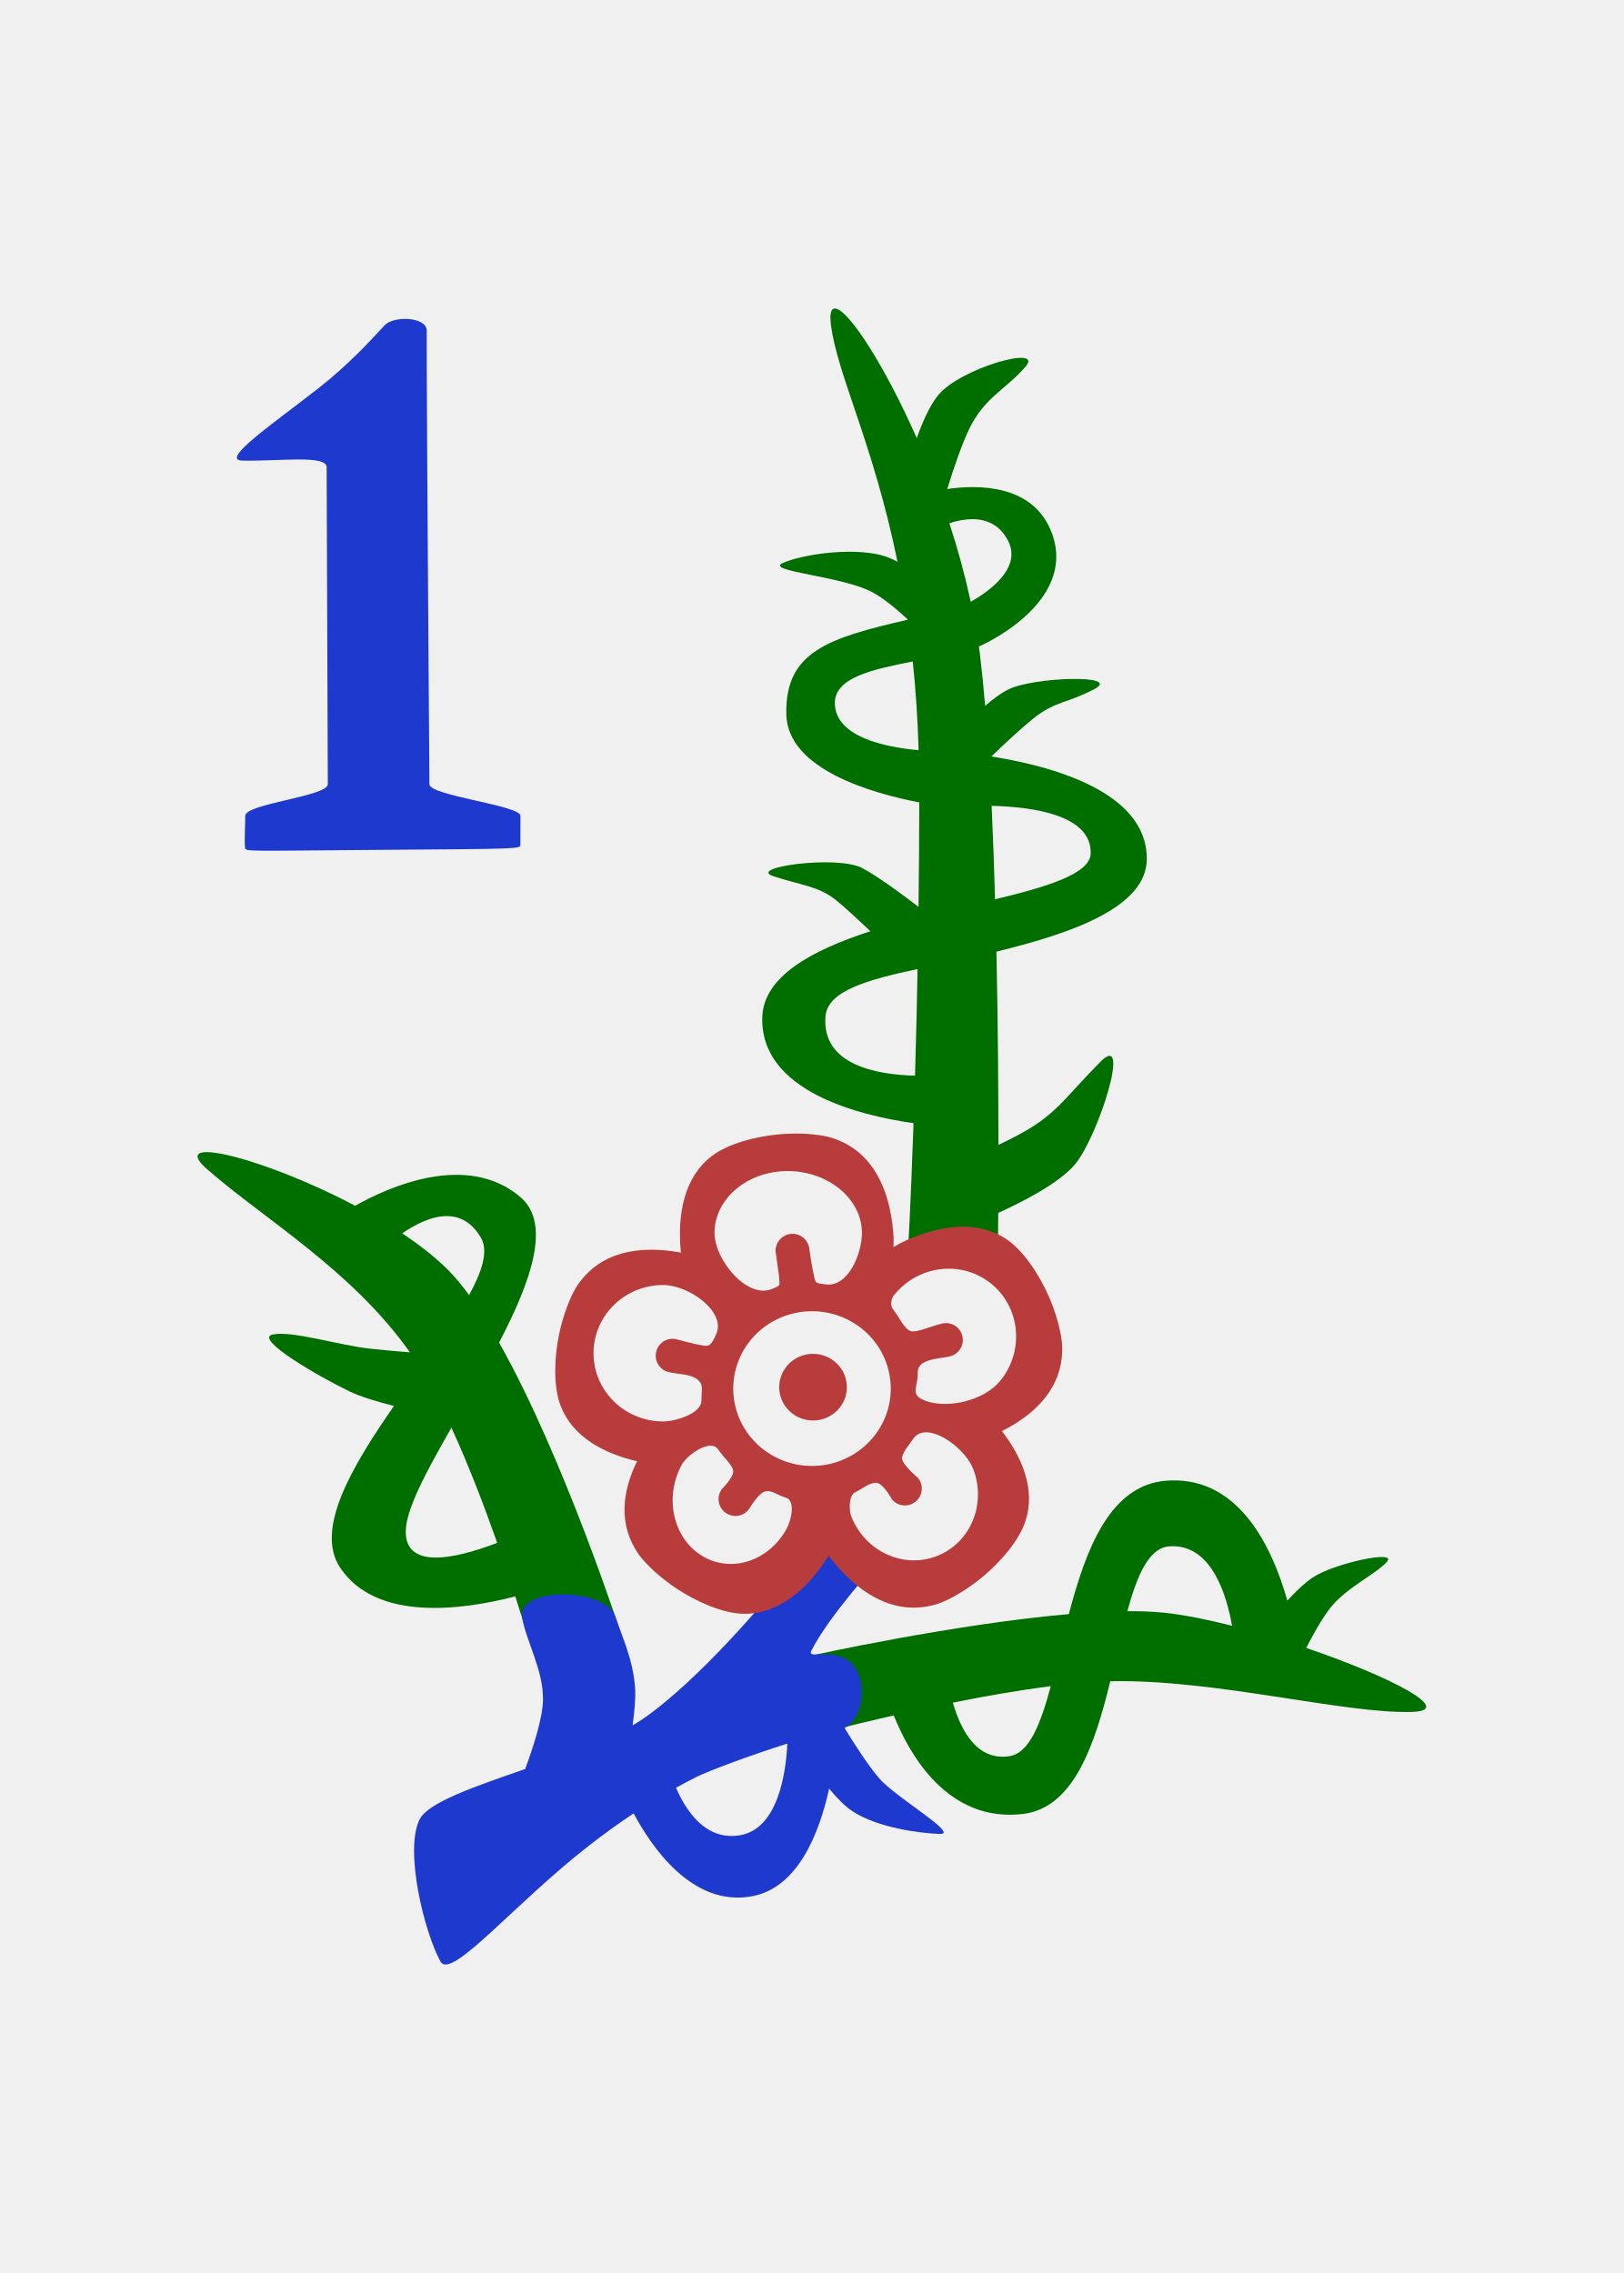
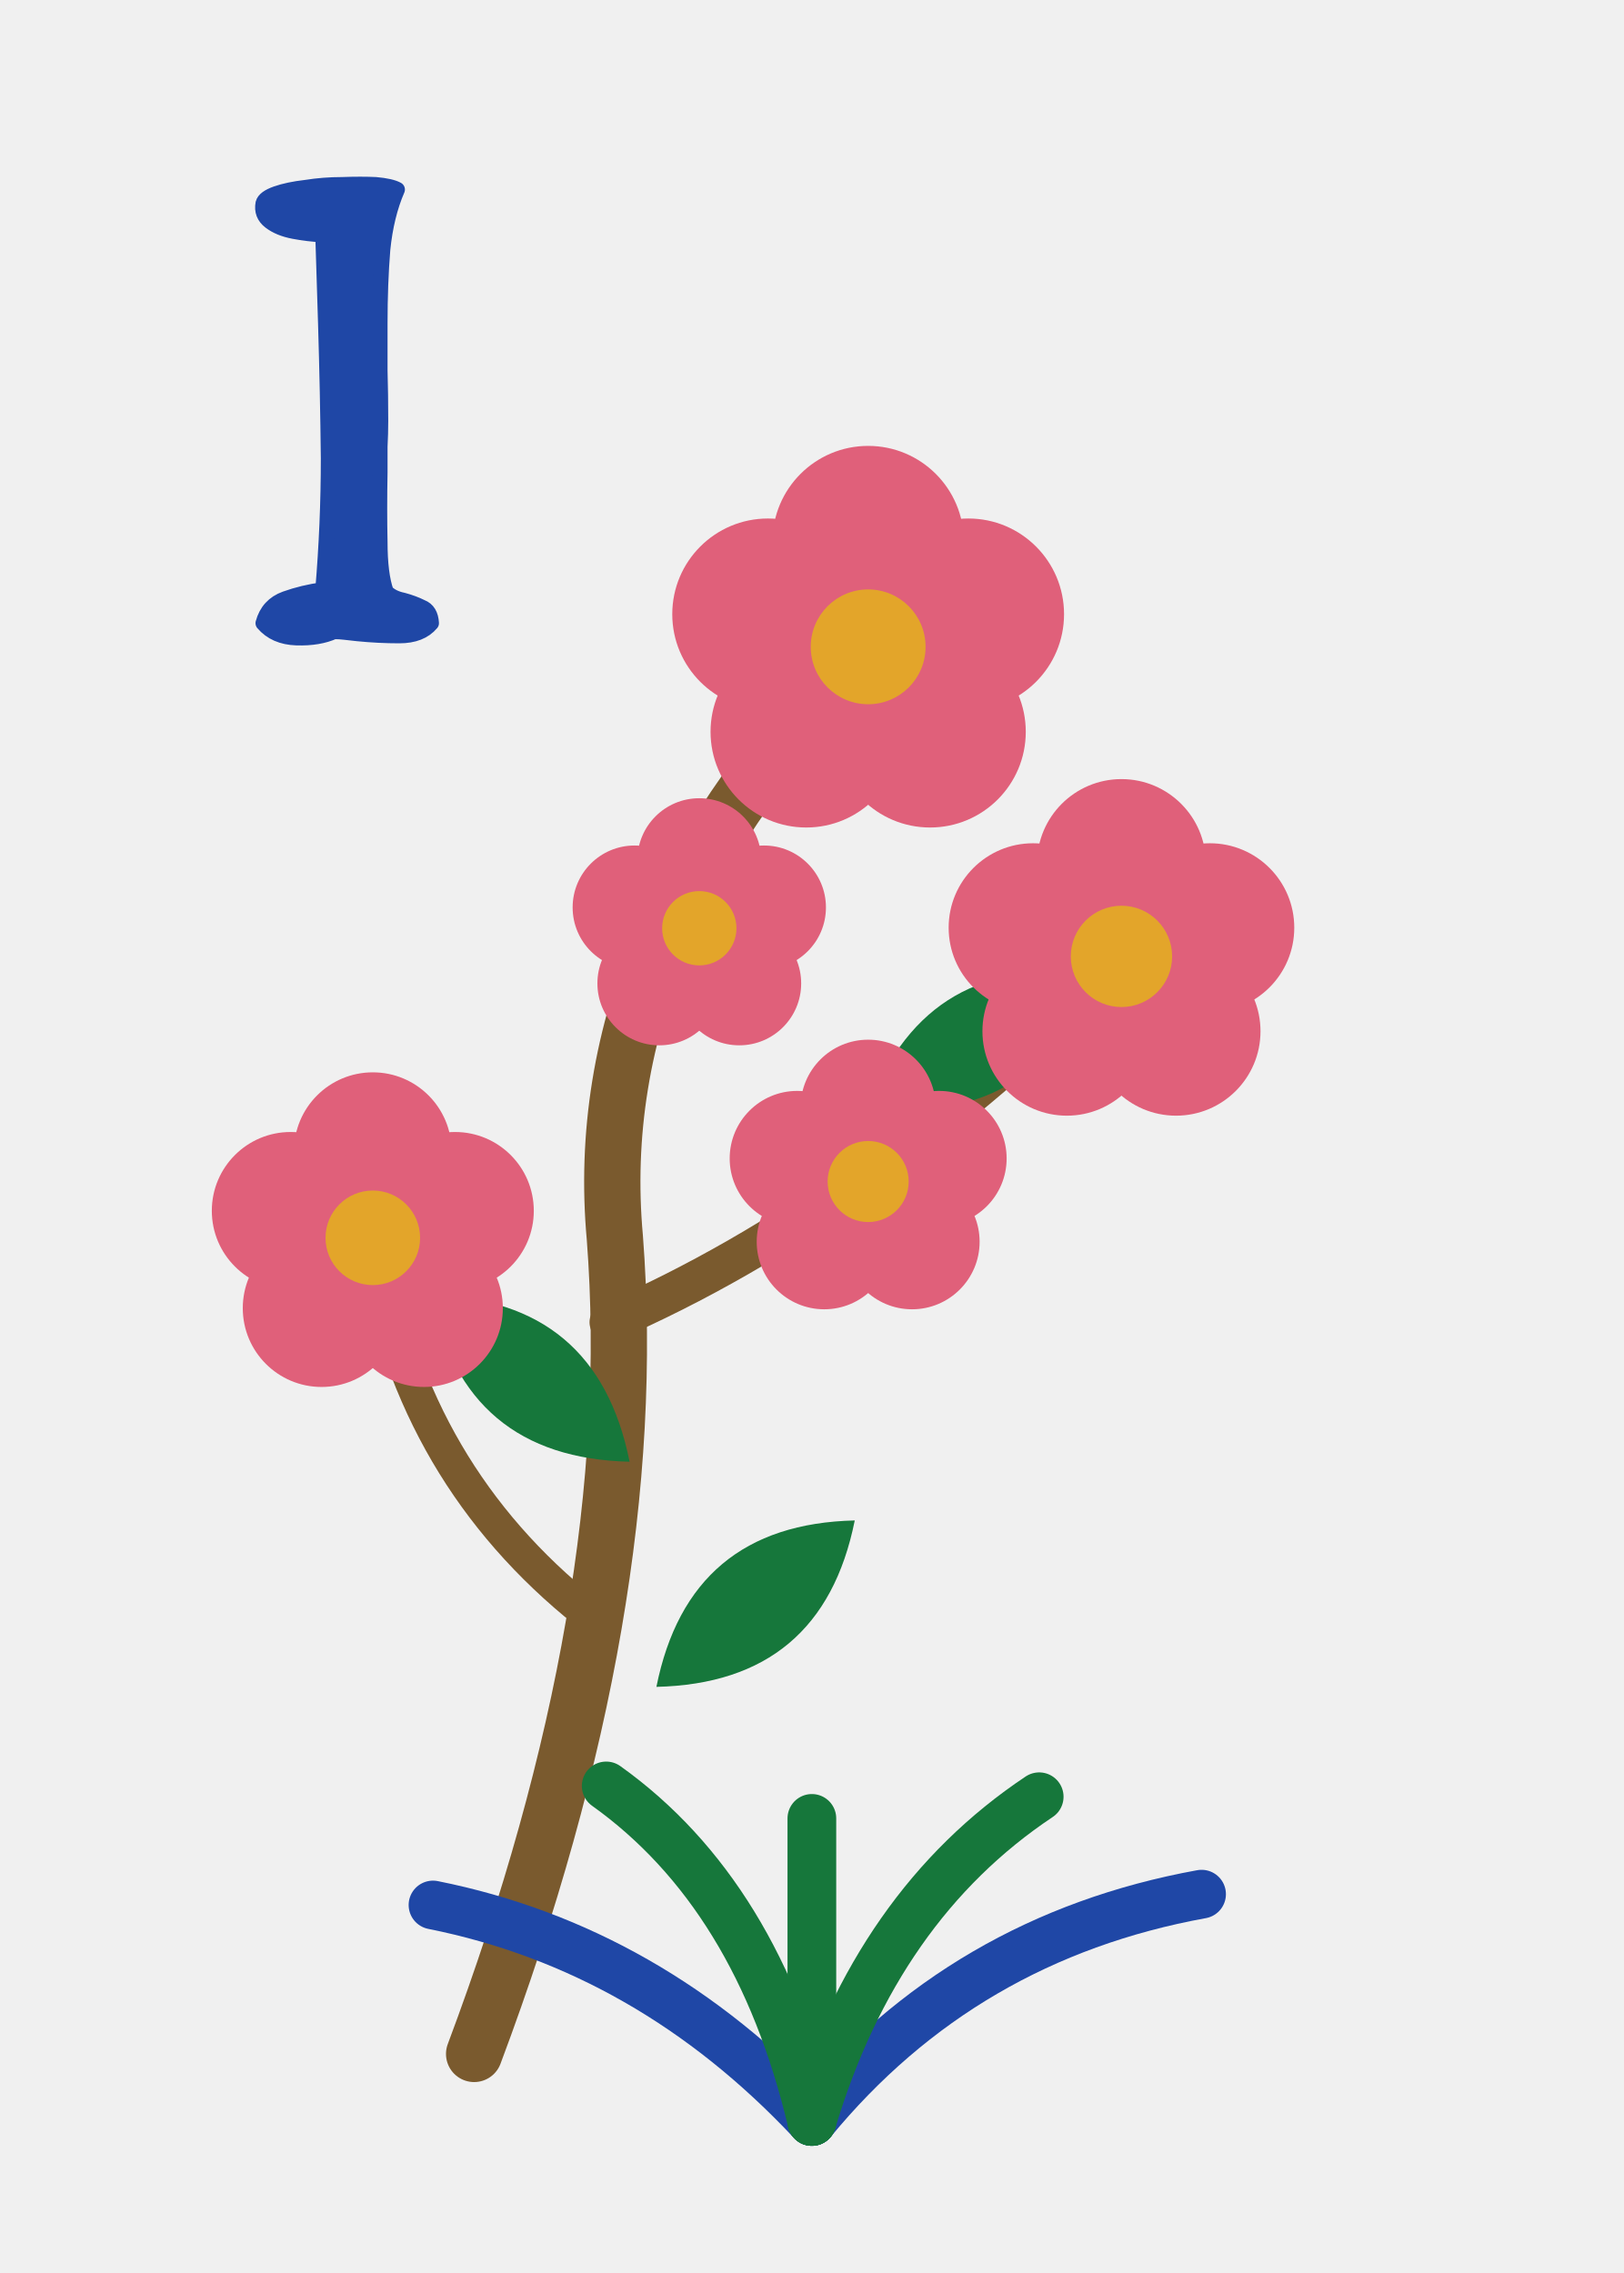
- <svg xmlns="http://www.w3.org/2000/svg" width="100%" height="100%" viewBox="0 0 300 420" fill="none">
-   <defs>
-     <clipPath id="clip-39">
-       <path fill="#fff" transform="translate(36.5 57)" d="M0 0h227v306H0z" />
-     </clipPath>
-   </defs>
-   <g clip-path="url(#clip-39)">
-     <path d="M71.03 60.136c1.728-1.867 7.807-1.592 7.807.95 0 19.129.503 81.739.503 83.838 0 2.094 16.817 3.902 16.817 5.815l-.008 5.348c0 .778-.071.766-26.247.951-24.628.173-24.561.377-24.628-.432-.138-1.651.035-3.6.035-5.855 0-2.252 15.257-3.6 15.257-5.839 0-2.236-.216-56.233-.216-58.575 0-2.338-8.77-1.081-15.575-1.226-4.255-.09 5.776-6.869 14.369-13.62 5.14-4.035 9.465-8.738 10.738-10.114l1.148-1.241z" fill="#1E39CD" />
-     <path d="M154.461 57.028c-.844-.189-1.218.715-.95 2.907 1.139 9.25 7.85 21.993 12.31 43.872a13.377 13.377 0 0 0-2.998-1.226c-5.804-1.485-14.798-.079-18.204 1.458-3.407 1.536 11.002 2.381 16.569 5.395 2.043 1.108 4.369 3.017 6.491 4.99 0 .031.008.063.012.09-14.687 3.391-22.683 5.89-22.412 17.517.236 10.197 16.043 14.598 24.565 16.237-.012 6.746-.063 13.159-.141 19.308-2.535-1.956-7.183-5.438-10.373-7.163-4.55-2.464-21.465-.157-16.44 1.493 5.021 1.655 8.251 1.792 11.505 4.37 1.426 1.128 3.988 3.493 6.42 5.796-10.962 3.556-19.752 8.393-19.976 15.89-.405 13.635 17.819 18.126 27.944 19.58-.534 15.478-1.068 24.614-1.068 24.614l16.62 2.444s.059-4.959.098-10.48c4.2-1.906 11.312-5.477 14.243-9.049 4.267-5.199 10.468-24.787 4.641-18.877-5.827 5.906-7.505 8.621-11.945 11.6-1.992 1.336-4.609 2.671-6.907 3.764 0-10.228-.087-22.637-.366-35.718 14.243-3.466 27.658-8.26 27.779-17.026.177-12.641-18.027-17.352-28.722-19.034 2.542-2.436 5.536-5.226 7.607-6.896 4.275-3.446 6.22-2.805 11.434-5.56 5.218-2.75-11.273-2.248-15.901.067-1.415.707-2.9 1.827-4.283 3.041a254.25 254.25 0 0 0-1.002-9.855c-.047-.381-.11-.766-.161-1.151l.196-.051s17.984-7.82 13.344-20.728c-3.328-9.25-13.737-9.108-19.383-8.29 1.175-3.788 2.711-8.35 4.137-11.254 2.798-5.71 6.81-7.234 10.334-11.356 3.529-4.126-12.306.314-16.271 5.43-1.532 1.977-2.821 4.92-3.823 7.788-6.011-13.603-12.459-23.4-14.923-23.937zm25.163 38.9c2.397 0 4.974.857 6.577 3.89 2.707 5.109-3.43 9.447-6.848 11.384a143.664 143.664 0 0 0-3.949-14.515 13.397 13.397 0 0 1 4.22-.758zm-10.982 26.3c.534 5.069.904 10.53 1.084 16.397-6.235-.57-15.265-2.432-15.481-8.551-.165-4.927 7.108-6.404 14.397-7.846zm14.569 26.672c7.839.197 18.546 1.753 18.298 8.849-.133 3.745-8.184 6.154-17.669 8.417a912.282 912.282 0 0 0-.629-17.266zm-13.681 30.154c-.121 6.571-.279 13.141-.472 19.71-7.308-.197-17.261-2.067-16.542-10.963.378-4.731 7.796-6.77 17.014-8.747zM38.598 212.898c-2.483-.118-2.974.841-.303 3.171 10.688 9.328 26.581 18.543 37.363 33.694l.079.122c-2.542-.198-5.08-.434-7.615-.707-5.576-.637-14.377-3.38-17.803-2.574-3.43.809 8.762 7.875 14.333 10.531 2.043.97 5.097 1.886 8.138 2.652-7.874 11.329-14.64 22.842-9.945 29.879 6.668 10.008 22.506 7.859 32.365 5.313.943 2.943 1.614 5.171 1.614 5.171l18.012 2.023s-10.656-32.889-22.624-54.091c5.89-11.313 9.712-21.97 3.937-26.885-9.969-8.488-24.597-1.745-30.526 1.603-10.821-5.706-22.389-9.686-27.025-9.902zm43.96 11.812c2.353.008 4.6 1.076 6.314 4.023 1.387 2.397.243 6.107-2.204 10.57-1.317-1.799-2.633-3.395-3.938-4.695-2.318-2.319-5.218-4.578-8.424-6.712 2.37-1.634 5.383-3.198 8.252-3.186zm.848 39.097c3.261 7.092 6.153 14.743 8.456 21.281-7.69 2.935-16.982 5.022-16.896-2.161.048-4.09 3.87-11.151 8.44-19.124v.004zm133.054 9.741c-.328.007-.656.024-.982.051-10.401.801-14.841 12.609-18 24.653-21.335 1.847-47.661 7.674-47.661 7.674l-.13 14.813s6.57-1.744 15.442-3.772c2.861 7.16 9.941 19.856 23.862 18.213 9.41-1.112 13.269-12.794 16.145-24.523 19.335-.421 43.201 6.059 55.786 5.666 8.153-.255-4.306-6.613-19.587-11.82 1.203-2.349 2.77-5.183 4.252-7.147 2.966-3.933 8.589-6.456 10.656-8.763 2.066-2.302-9.8.283-13.701 2.892-1.548 1.038-3.23 2.68-4.696 4.283-2.746-9.752-8.758-22.539-21.386-22.22zm.711 12.173c6.648.401 9.363 8.527 10.467 14.688-4.503-1.144-8.801-2.008-12.455-2.409a62.575 62.575 0 0 0-6.9-.283c1.839-6.735 4.008-11.756 7.815-11.992a8.015 8.015 0 0 1 1.073-.004zm-23.025 25.832c-1.886 7.025-3.984 12.389-7.638 12.951-5.863.904-8.892-4.484-10.464-9.886a259.554 259.554 0 0 1 18.102-3.065z" fill="#006F00" />
-     <path d="m148.088 283.124-5.501 11.147s-13.162 16.091-23.979 23.467c-.531.361-1.128.707-1.729 1.061.354-2.598.574-5.058.467-6.747-.345-5.521-2.506-9.749-3.618-13.278-1.733-5.489-18.153-5.638-17.265.047.668 4.303 3.968 9.722 3.862 15.345-.067 3.367-1.862 8.841-3.3 12.715-9.316 3.218-17.949 6.185-19.493 9.293-2.88 5.784.904 20.956 3.855 26.28 1.956 3.528 13.72-10.794 27.543-21.51a136.445 136.445 0 0 1 8.145-5.874c3.159 5.961 10.798 17.446 21.957 15.301 8.357-1.607 12.302-11.478 14.16-19.867 1.427 1.729 2.947 3.293 4.358 4.204 4.66 3.022 12.212 4.008 16.046 4.166 3.835.157-8.105-6.723-11.182-10.303-2.196-2.558-4.97-6.975-6.389-9.313 3.187-1.383 4.244-7.752 2.016-11.026-3.088-4.53-9.116-1.257-8.122-3.233 3.34-6.633 12.483-16.512 12.483-16.512l-14.314-5.363zm-2.617 39.05c-.279 5.587-1.76 15.776-8.785 16.947-6.397 1.061-10.035-4.707-11.788-8.786a123.226 123.226 0 0 1 3.796-2.004c2.208-1.104 9.729-3.921 16.777-6.157z" fill="#1E39CD" />
-     <path d="M146.379 209.472c-.81.013-1.62.055-2.428.125-4.216.377-9.418 1.678-12.483 4.047-5.131 3.961-6.302 10.798-5.697 17.49l.035.322c-7.505-1.395-14.738-.283-19.025 5.906-1.587 2.295-2.904 6.323-3.501 9.258-.848 4.145-1.1 9.501.287 13.116 2.208 5.757 7.925 8.821 14.137 10.271-2.778 5.631-3.438 11.592.106 16.924 1.544 2.322 4.802 5.034 7.309 6.68 3.536 2.318 8.416 4.535 12.29 4.582 6.483.078 11.646-4.546 15.332-10.165.125-.189.243-.382.357-.574.287.4.582.793.9 1.175 5.037 6.074 11.54 10.016 18.966 7.811 2.672-.793 6.22-3.108 8.526-5.021 3.262-2.7 6.81-6.716 7.992-10.405 1.847-5.757-.558-11.62-4.365-16.582 6.452-3.23 11.23-8.209 11.135-15.392-.035-2.79-1.296-6.837-2.51-9.576-1.714-3.87-4.609-8.377-7.839-10.519-5.403-3.587-12.251-2.503-18.397.217-.839.372-1.651.801-2.432 1.284.055-.982.04-1.972-.055-2.97-.707-7.859-3.827-14.79-11.198-17.183-1.988-.649-4.868-.865-7.442-.826v.005zm-.852 6.915c7.465 0 13.724 5.116 13.724 11.435 0 3.807-2.565 10.181-6.805 9.485-.817-.133-1.399-.094-1.709-.448-.311-.353-.943-4.094-1.226-6.192a3.108 3.108 0 0 0-3.525-2.653 3.12 3.12 0 0 0-2.056 1.21 3.102 3.102 0 0 0-.596 2.311c.279 2 .869 5.552.617 5.898-.247.353-.739.479-1.3.723-4.55 1.949-10.609-5.262-10.637-10.334 0-6.315 6.047-11.435 13.513-11.435zm30.188 18.04a12.427 12.427 0 0 1 7.284 2.66c5.462 4.314 6.326 12.331 1.925 17.91-3.273 4.134-10.506 5.372-14.317 3.69-2.515-1.112-.955-2.428-1.053-5.03-.099-2.605 3.984-2.578 5.929-3.022a3.104 3.104 0 0 0 2.368-2.528 3.112 3.112 0 0 0-.042-1.216 3.09 3.09 0 0 0-.501-1.11 3.103 3.103 0 0 0-2.027-1.262 3.118 3.118 0 0 0-1.217.042c-2.102.491-4.538 1.67-5.721 1.414-1.178-.263-2.102-2.428-3.241-3.901-.641-.661-.535-1.973.031-2.7a12.984 12.984 0 0 1 10.582-4.943v-.004zm-53.186 3.014c4.774.015 11.552 4.911 9.843 8.978-.511 1.214-.959 2.004-1.548 2.22-.59.216-3.8-.616-5.753-1.151a3.106 3.106 0 0 0-2.367.314 3.111 3.111 0 0 0-1.448 1.898 3.122 3.122 0 0 0 .314 2.364 3.12 3.12 0 0 0 1.894 1.448c2.012.538 4.782.247 5.926 1.953.479.715.204 1.874.2 3.355 0 2.338-4.715 3.828-7.061 3.832-7.108 0-12.868-5.643-12.868-12.606s5.76-12.605 12.868-12.605zm27.497 4.845c3.859 0 7.561 1.506 10.291 4.186a14.17 14.17 0 0 1 4.262 10.109c0 3.791-1.533 7.427-4.262 10.108a14.69 14.69 0 0 1-10.291 4.187c-3.86 0-7.562-1.506-10.291-4.187a14.166 14.166 0 0 1-4.263-10.108c0-3.792 1.533-7.428 4.263-10.109a14.69 14.69 0 0 1 10.291-4.186zm.188 7.874c-.821 0-1.633.16-2.392.469a6.262 6.262 0 0 0-2.027 1.336 6.152 6.152 0 0 0-1.354 1.999 6.062 6.062 0 0 0-.474 2.357 6.115 6.115 0 0 0 1.831 4.352 6.299 6.299 0 0 0 4.416 1.802 6.297 6.297 0 0 0 4.416-1.802 6.08 6.08 0 0 0 1.357-6.709 6.152 6.152 0 0 0-1.354-1.999 6.262 6.262 0 0 0-2.027-1.336 6.34 6.34 0 0 0-2.392-.469zm21.002 14.5c3.068.082 7.343 3.638 8.573 6.723 2.527 6.487-.46 13.713-6.68 16.138-6.215 2.424-13.308-.865-15.838-7.352-.444-1.206-.44-3.843.707-4.413 1.572-.786 2.385-1.619 3.749-1.776 1.363-.153 3.08 3.092 3.08 3.092a3.113 3.113 0 0 0 4.393.366 3.105 3.105 0 0 0 1.096-2.123 3.116 3.116 0 0 0-.731-2.274s-3.112-2.59-2.899-3.725c.212-1.132 1.155-2.118 2.039-3.43.597-.892 1.489-1.254 2.511-1.226zm-39.992 2.475c.598-.02 1.105.173 1.431.648 1.139 1.678 2.695 2.884 2.809 4.024.118 1.139-2.09 3.336-2.09 3.336a3.096 3.096 0 0 0-.58 2.316 3.105 3.105 0 0 0 1.232 2.046 3.115 3.115 0 0 0 4.361-.657s1.647-2.809 2.869-3.229c1.226-.417 2.298.64 3.948 1.123 1.78.523 1.042 4.048.162 5.678-3.266 6.048-10.263 8.323-15.627 5.085-5.367-3.242-7.068-10.767-3.799-16.818.876-1.579 3.489-3.497 5.284-3.552z" fill="#B93C3C" />
+ <svg xmlns="http://www.w3.org/2000/svg" viewBox="0 0 300 420">
+   <g transform="translate(150 392) scale(1.04) translate(-150 -392)">
+     <path d="M90 380Q120 300 115 235Q110 180 160 130" fill="none" stroke="#7a5a2e" stroke-width="10" stroke-linecap="round" />
+     <path d="M114 250Q160 230 205 185" fill="none" stroke="#7a5a2e" stroke-width="7" stroke-linecap="round" />
+     <path d="M108 300Q78 275 72 235" fill="none" stroke="#7a5a2e" stroke-width="6" stroke-linecap="round" />
+     <path d="M-23 0Q0 -18.4 23 0Q0 18.4 -23 0Z" fill="#16773b" transform="translate(140 300) rotate(-40)" />
+     <path d="M-23 0Q0 -18.4 23 0Q0 18.4 -23 0Z" fill="#16773b" transform="translate(100 260) rotate(40)" />
+     <path d="M-23 0Q0 -18.4 23 0Q0 18.4 -23 0Z" fill="#16773b" transform="translate(180 200) rotate(-30)" />
+     <circle cx="160" cy="111.3" r="17" fill="#e0607a" />
+     <circle cx="177.8" cy="124.2" r="17" fill="#e0607a" />
+     <circle cx="171" cy="145.1" r="17" fill="#e0607a" />
+     <circle cx="149" cy="145.1" r="17" fill="#e0607a" />
+     <circle cx="142.2" cy="124.2" r="17" fill="#e0607a" />
+     <circle cx="160" cy="130" r="10.2" fill="#e3a52a" />
+     <circle cx="205" cy="168.5" r="15" fill="#e0607a" />
+     <circle cx="220.7" cy="179.9" r="15" fill="#e0607a" />
+     <circle cx="214.7" cy="198.3" r="15" fill="#e0607a" />
+     <circle cx="195.3" cy="198.3" r="15" fill="#e0607a" />
+     <circle cx="189.3" cy="179.9" r="15" fill="#e0607a" />
+     <circle cx="205" cy="185" r="9" fill="#e3a52a" />
+     <circle cx="72" cy="219.6" r="14" fill="#e0607a" />
+     <circle cx="86.6" cy="230.2" r="14" fill="#e0607a" />
+     <circle cx="81.1" cy="247.5" r="14" fill="#e0607a" />
+     <circle cx="62.9" cy="247.5" r="14" fill="#e0607a" />
+     <circle cx="57.4" cy="230.2" r="14" fill="#e0607a" />
+     <circle cx="72" cy="235" r="8.4" fill="#e3a52a" />
+     <circle cx="160" cy="211.8" r="12" fill="#e0607a" />
+     <circle cx="172.6" cy="220.9" r="12" fill="#e0607a" />
+     <circle cx="167.8" cy="235.7" r="12" fill="#e0607a" />
+     <circle cx="152.2" cy="235.7" r="12" fill="#e0607a" />
+     <circle cx="147.4" cy="220.9" r="12" fill="#e0607a" />
+     <circle cx="160" cy="225" r="7.2" fill="#e3a52a" />
+     <circle cx="130" cy="167.9" r="11" fill="#e0607a" />
+     <circle cx="141.5" cy="176.3" r="11" fill="#e0607a" />
+     <circle cx="137.1" cy="189.8" r="11" fill="#e0607a" />
+     <circle cx="122.9" cy="189.8" r="11" fill="#e0607a" />
+     <circle cx="118.5" cy="176.3" r="11" fill="#e0607a" />
+     <circle cx="130" cy="180" r="6.6" fill="#e3a52a" />
  </g>
+   <path d="M150 392Q120 360 80 352" fill="none" stroke="#1f47a6" stroke-width="9" stroke-linecap="round" />
+   <path d="M150 392Q178 358 222 350" fill="none" stroke="#1f47a6" stroke-width="9" stroke-linecap="round" />
+   <path d="M150 392Q140 350 112 330" fill="none" stroke="#16773b" stroke-width="9" stroke-linecap="round" />
+   <path d="M150 392Q162 352 192 332" fill="none" stroke="#16773b" stroke-width="9" stroke-linecap="round" />
+   <path d="M150 392Q150 360 150 336" fill="none" stroke="#16773b" stroke-width="9" stroke-linecap="round" />
+   <path fill="#1f47a6" stroke="#1f47a6" stroke-width="22" stroke-linejoin="round" transform="matrix(0.1284 0 0 -0.1284 19.6 118.1)" d="M468 23Q453 5 422 5Q392 5 362 8Q353 9 344 10Q336 11 328 11Q306 1 274 2Q243 3 226 23Q233 49 258 58Q283 67 312 71Q320 166 320 260Q319 354 316 454Q315 486 314 518Q313 549 312 582Q291 583 270 587Q249 591 236 601Q223 611 226 627Q228 635 245 641Q262 647 288 650Q313 654 340 654Q367 655 388 654Q410 652 419 647Q403 610 398 561Q394 512 394 454Q394 422 394 387Q395 352 395 314Q395 296 394 277Q394 258 394 240Q393 186 394 140Q394 93 403 68Q412 59 427 56Q442 52 454 46Q467 41 468 23Z" />
</svg>
